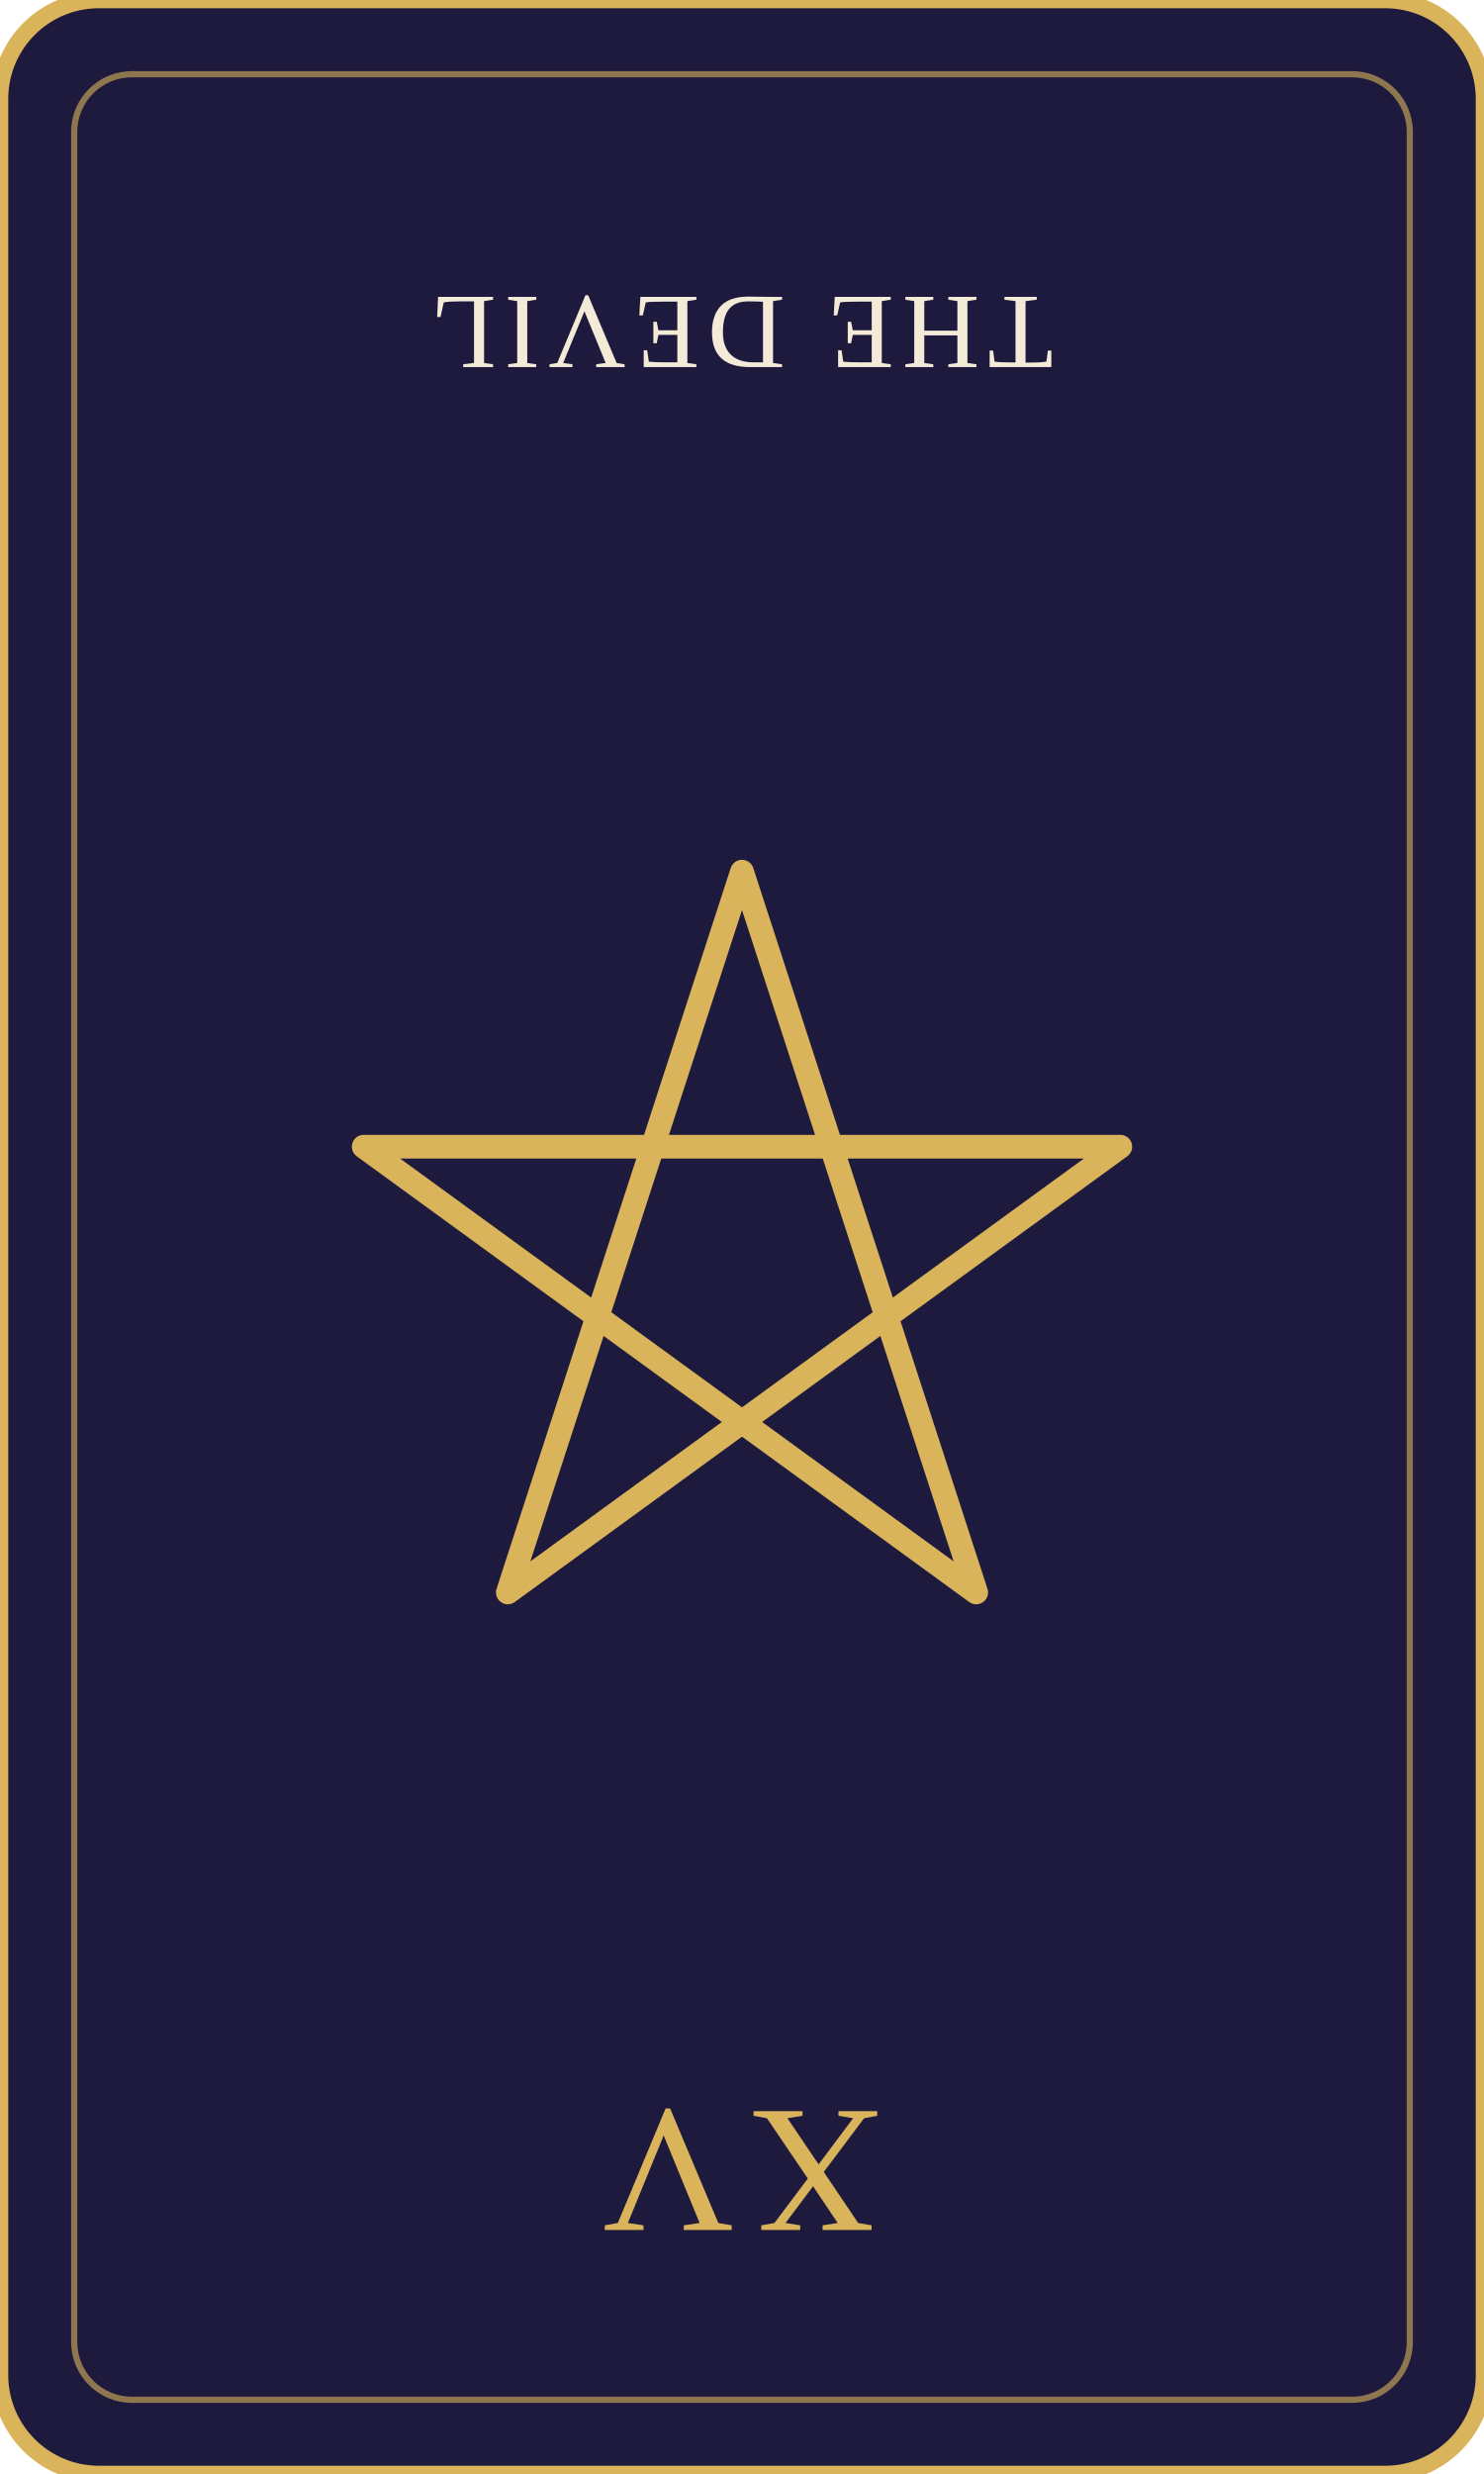
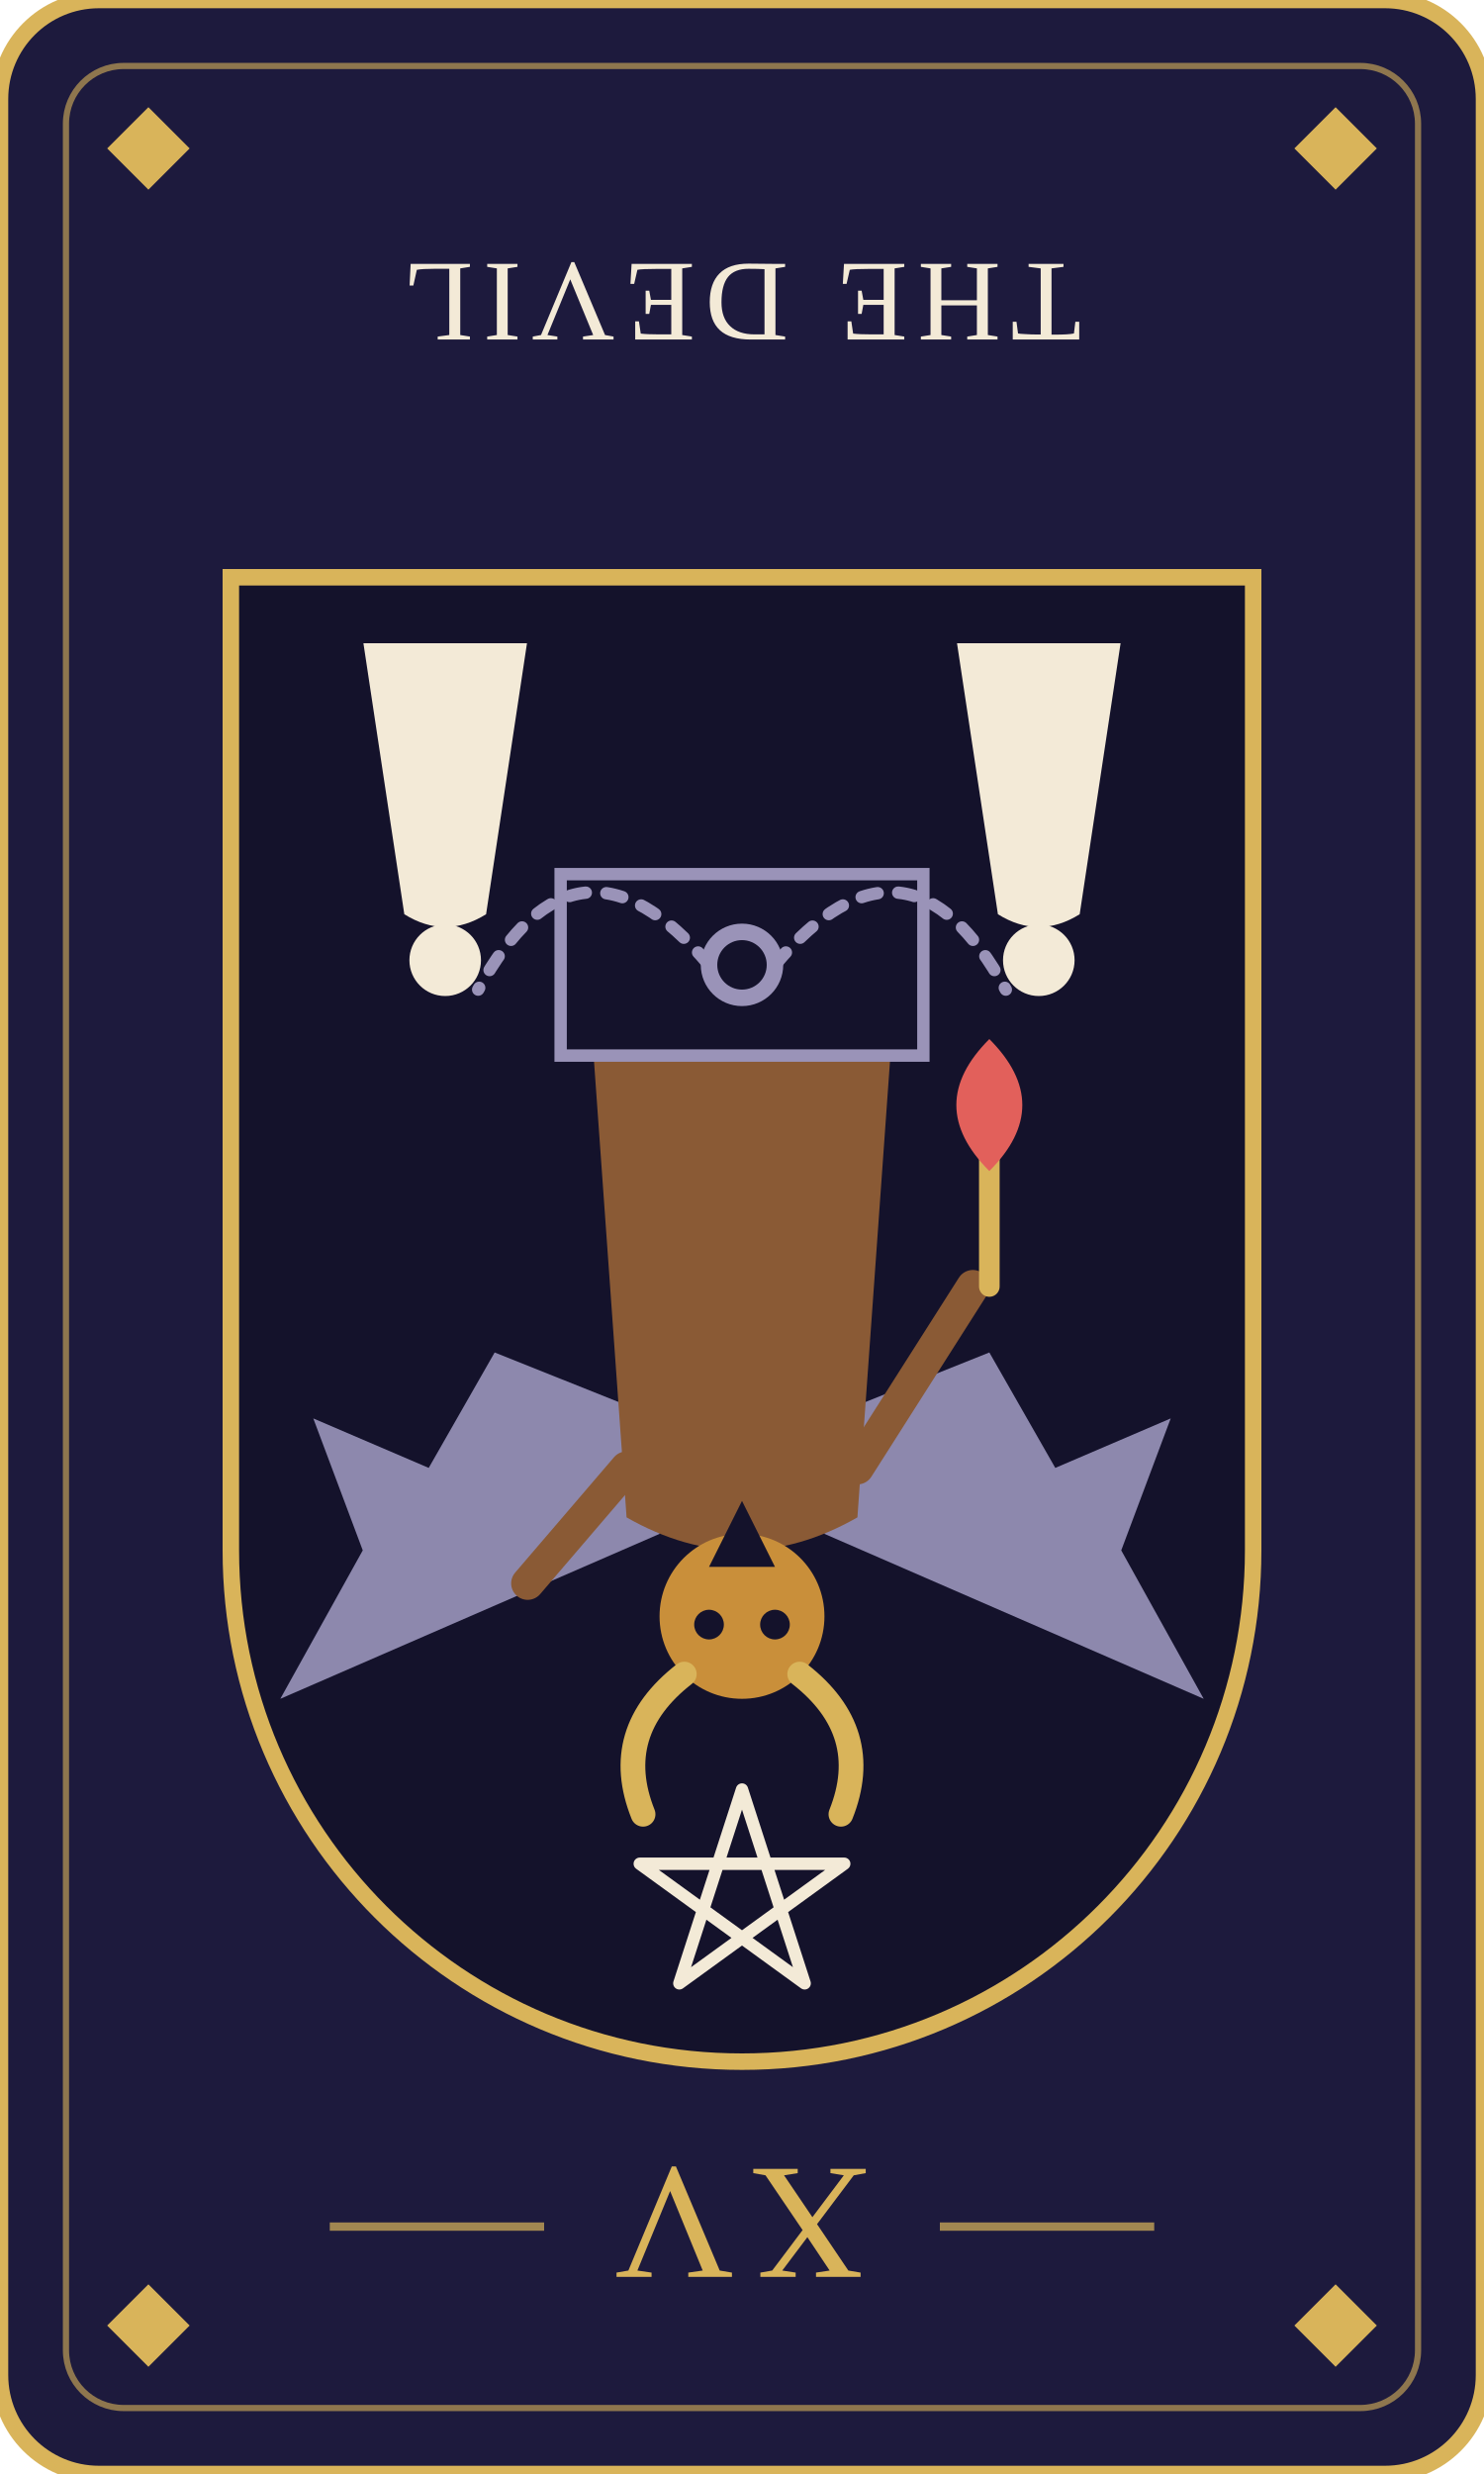
<svg xmlns="http://www.w3.org/2000/svg" width="180" height="300" viewBox="0 0 180 300">
  <g transform="rotate(180 90 150)">
+     <defs>
+       <linearGradient id="ds-sky" x1="0" y1="0" x2="0" y2="1">
+         <stop offset="0" stop-color="#191640" />
+         <stop offset="0.7" stop-color="#3b2f75" />
+         <stop offset="1" stop-color="#6a4a8c" />
+       </linearGradient>
+       <clipPath id="ds-arch">
+         <path d="M-62 78V-40A62 62 0 0 1 62 -40V78Z" />
+       </clipPath>
+     </defs>
    <rect width="180" height="300" rx="12" fill="#1d1a3d" stroke="#d9b45a" stroke-width="2" />
-     <rect x="9" y="9" width="162" height="282" rx="7" fill="none" stroke="#d9b45a" stroke-width="0.75" opacity="0.6" />
-     <text x="90" y="44" font-family="Georgia, 'Times New Roman', serif" font-size="22" font-weight="normal" fill="#d9b45a" text-anchor="middle" letter-spacing="2" opacity="1">XV</text>
-     <g transform="translate(90 146) scale(1.15)" fill="none" stroke="#d9b45a" color="#d9b45a" stroke-width="2.5" stroke-linejoin="round" stroke-linecap="round">
-       <polygon points="0,42 -24.7,-34 39.9,13 -39.9,13 24.7,-34" />
+     <rect x="8" y="8" width="164" height="284" rx="7" fill="none" stroke="#d9b45a" stroke-width="0.75" opacity="0.6" />
+     <path d="M18 13L23 18L18 23L13 18Z" fill="#d9b45a" />
+     <path d="M162 13L167 18L162 23L157 18Z" fill="#d9b45a" />
+     <path d="M18 277L23 282L18 287L13 282Z" fill="#d9b45a" />
+     <path d="M162 277L167 282L162 287L157 282Z" fill="#d9b45a" />
+     <path d="M40 30H66M114 30H140" stroke="#d9b45a" stroke-width="1" opacity="0.7" />
+     <text x="90" y="37" font-family="Georgia, 'Times New Roman', serif" font-size="20" font-weight="normal" fill="#d9b45a" text-anchor="middle" letter-spacing="2" opacity="1">XV</text>
+     <g transform="translate(90 152)">
+       <path d="M-62 78V-40A62 62 0 0 1 62 -40V78Z" fill="url(#ds-sky)" />
+       <g clip-path="url(#ds-arch)">
+         <circle cx="-45.2" cy="-42.5" r="0.8" fill="#f3ead7" opacity="0.6" />
+         <circle cx="-3.2" cy="-73.9" r="1.1" fill="#f3ead7" opacity="0.3" />
+         <circle cx="40.8" cy="-36.1" r="1.2" fill="#f3ead7" opacity="0.5" />
+         <circle cx="4.1" cy="-9" r="0.9" fill="#f3ead7" opacity="0.6" />
+         <circle cx="-33.4" cy="21.8" r="1" fill="#f3ead7" opacity="0.4" />
+         <circle cx="13.6" cy="-3.9" r="1" fill="#f3ead7" opacity="0.6" />
+         <circle cx="-43.4" cy="-28.6" r="1.1" fill="#f3ead7" opacity="0.5" />
+         <circle cx="-39.7" cy="-38.7" r="0.9" fill="#f3ead7" opacity="0.3" />
+         <circle cx="19.1" cy="-62.4" r="0.7" fill="#f3ead7" opacity="0.3" />
+         <circle cx="39.8" cy="-36.7" r="1.4" fill="#f3ead7" opacity="0.6" />
+         <circle cx="51.4" cy="-74.7" r="1.5" fill="#f3ead7" opacity="0.3" />
+         <circle cx="-4.8" cy="-61.8" r="1.1" fill="#f3ead7" opacity="0.3" />
+         <circle cx="-47.9" cy="-44.8" r="0.8" fill="#f3ead7" opacity="0.7" />
+         <circle cx="18.3" cy="-16.1" r="0.7" fill="#f3ead7" opacity="0.5" />
+         <rect x="-62" y="-102" width="124" height="182" fill="#14122b" />
+         <path d="M0 -69L-7.6 -92.5L12.4 -78L-12.4 -78L7.6 -92.5L0 -69" fill="none" stroke="#f3ead7" stroke-width="1.5" stroke-linecap="round" stroke-linejoin="round" />
+         <path d="M-10 -38L-56 -58L-46 -40L-52 -24L-38 -30L-30 -16L-10 -24Z" fill="#8d88ad" />
+         <path d="M10 -38L56 -58L46 -40L52 -24L38 -30L30 -16L10 -24Z" fill="#8d88ad" />
+         <path d="M-14 -36Q0 -44 14 -36L18 20H-18Z" fill="#8a5a35" />
+         <circle cx="0" cy="-48" r="10" fill="#c98f3a" />
+         <path d="M-7 -55Q-16 -62 -12 -72M7 -55Q16 -62 12 -72" fill="none" stroke="#d9b45a" stroke-width="3" stroke-linecap="round" stroke-linejoin="round" />
+         <circle cx="-4" cy="-49" r="1.8" fill="#14122b" />
+         <circle cx="4" cy="-49" r="1.8" fill="#14122b" />
+         <path d="M-4 -42H4L0 -34Z" fill="#14122b" />
+         <path d="M14 -30L26 -44" fill="none" stroke="#8a5a35" stroke-width="4" stroke-linecap="round" stroke-linejoin="round" />
+         <path d="M-14 -30L-28 -8" fill="none" stroke="#8a5a35" stroke-width="4" stroke-linecap="round" stroke-linejoin="round" />
+         <path d="M-30 -8V8" fill="none" stroke="#d9b45a" stroke-width="2.5" stroke-linecap="round" stroke-linejoin="round" />
+         <path d="M-30 22Q-38 14 -30 6Q-22 14 -30 22Z" fill="#e2605b" />
+         <rect x="-22" y="20" width="44" height="22" fill="#14122b" stroke="#9a93b8" stroke-width="1.5" />
+         <circle cx="0" cy="31" r="4" fill="none" stroke="#9a93b8" stroke-width="2" />
+         <path d="M-4 31Q-20 50 -32 28M4 31Q20 50 32 28" fill="none" stroke="#9a93b8" stroke-width="1.5" stroke-linecap="round" stroke-linejoin="round" stroke-dasharray="2 2.5" />
+         <g transform="translate(-36 70) scale(0.62)">
+           <path d="M-8 -53Q0 -58 8 -53L16 0H-16Z" fill="#f3ead7" />
+           <circle cx="0" cy="-62" r="7" fill="#f3ead7" />
+         </g>
+         <g transform="translate(36 70) scale(0.62)">
+           <path d="M-8 -53Q0 -58 8 -53L16 0H-16Z" fill="#f3ead7" />
+           <circle cx="0" cy="-62" r="7" fill="#f3ead7" />
+         </g>
+       </g>
+       <path d="M-62 78V-40A62 62 0 0 1 62 -40V78Z" fill="none" stroke="#d9b45a" stroke-width="2" />
    </g>
-     <text x="90" y="264" font-family="Georgia, 'Times New Roman', serif" font-size="13" font-weight="normal" fill="#f3ead7" text-anchor="middle" letter-spacing="1" opacity="1">THE DEVIL</text>
+     <text x="90" y="268" font-family="Georgia, 'Times New Roman', serif" font-size="14" font-weight="normal" fill="#f3ead7" text-anchor="middle" letter-spacing="1.2" opacity="1">THE DEVIL</text>
  </g>
</svg>
